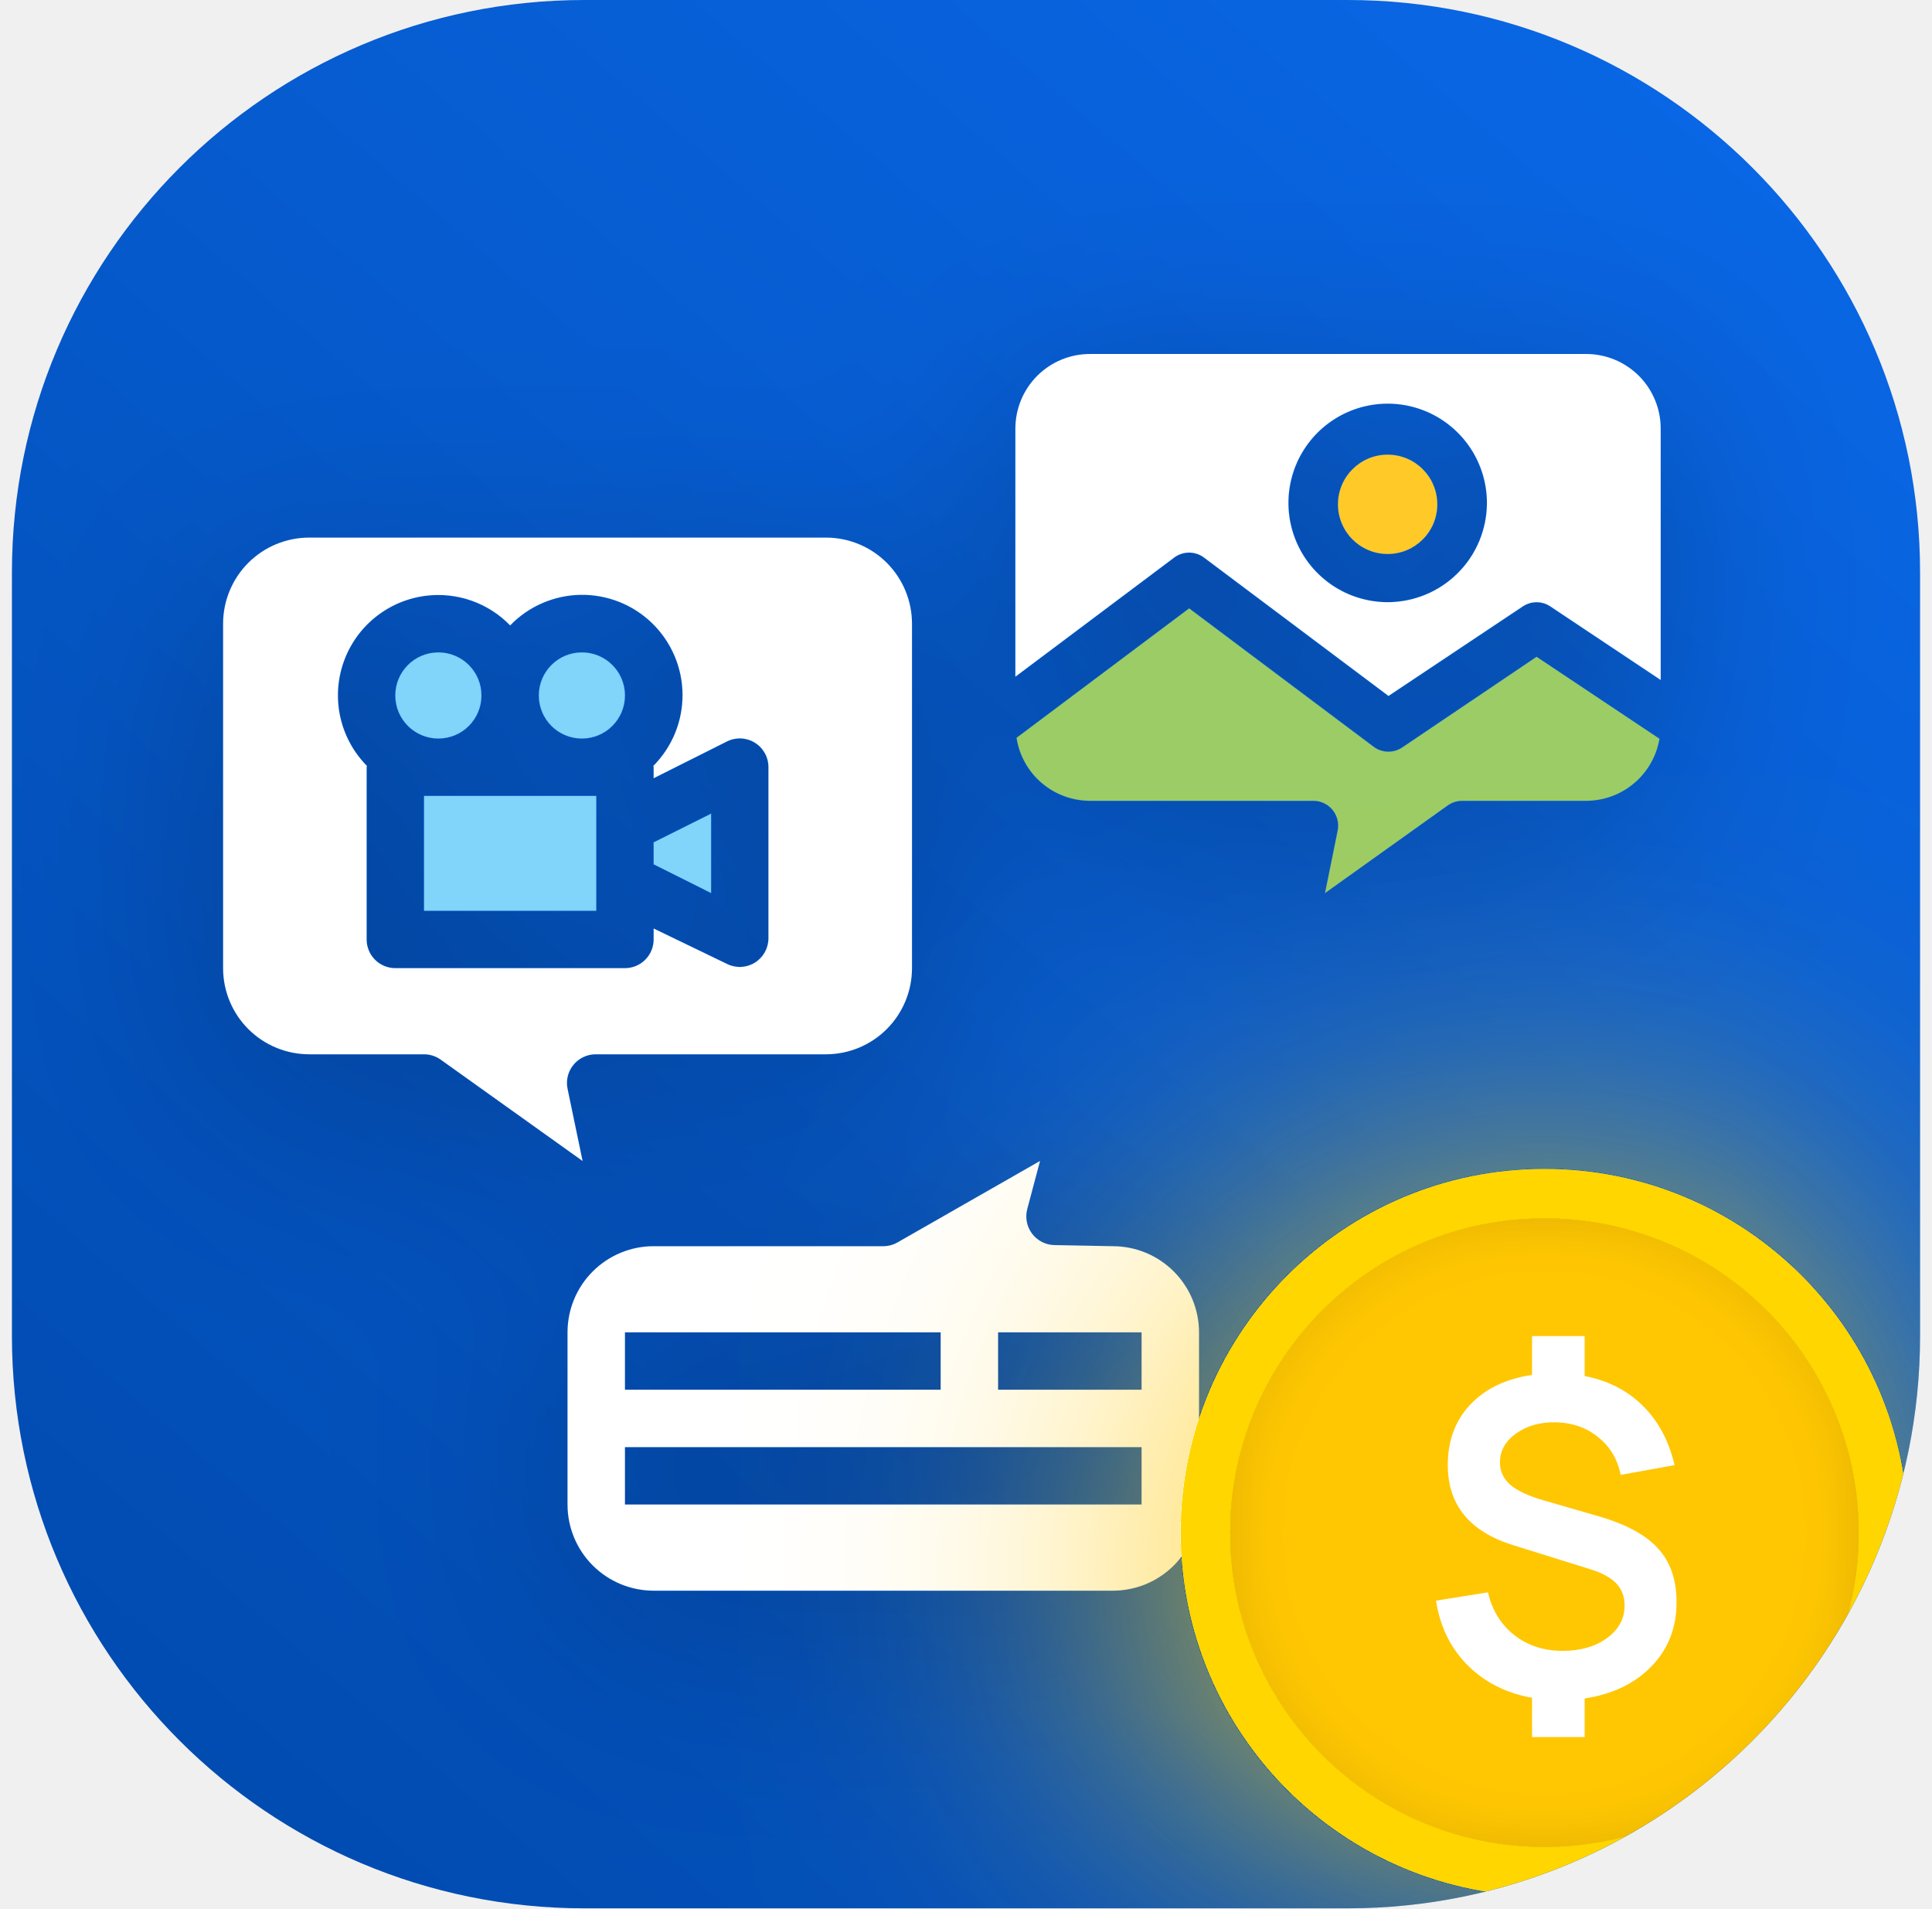
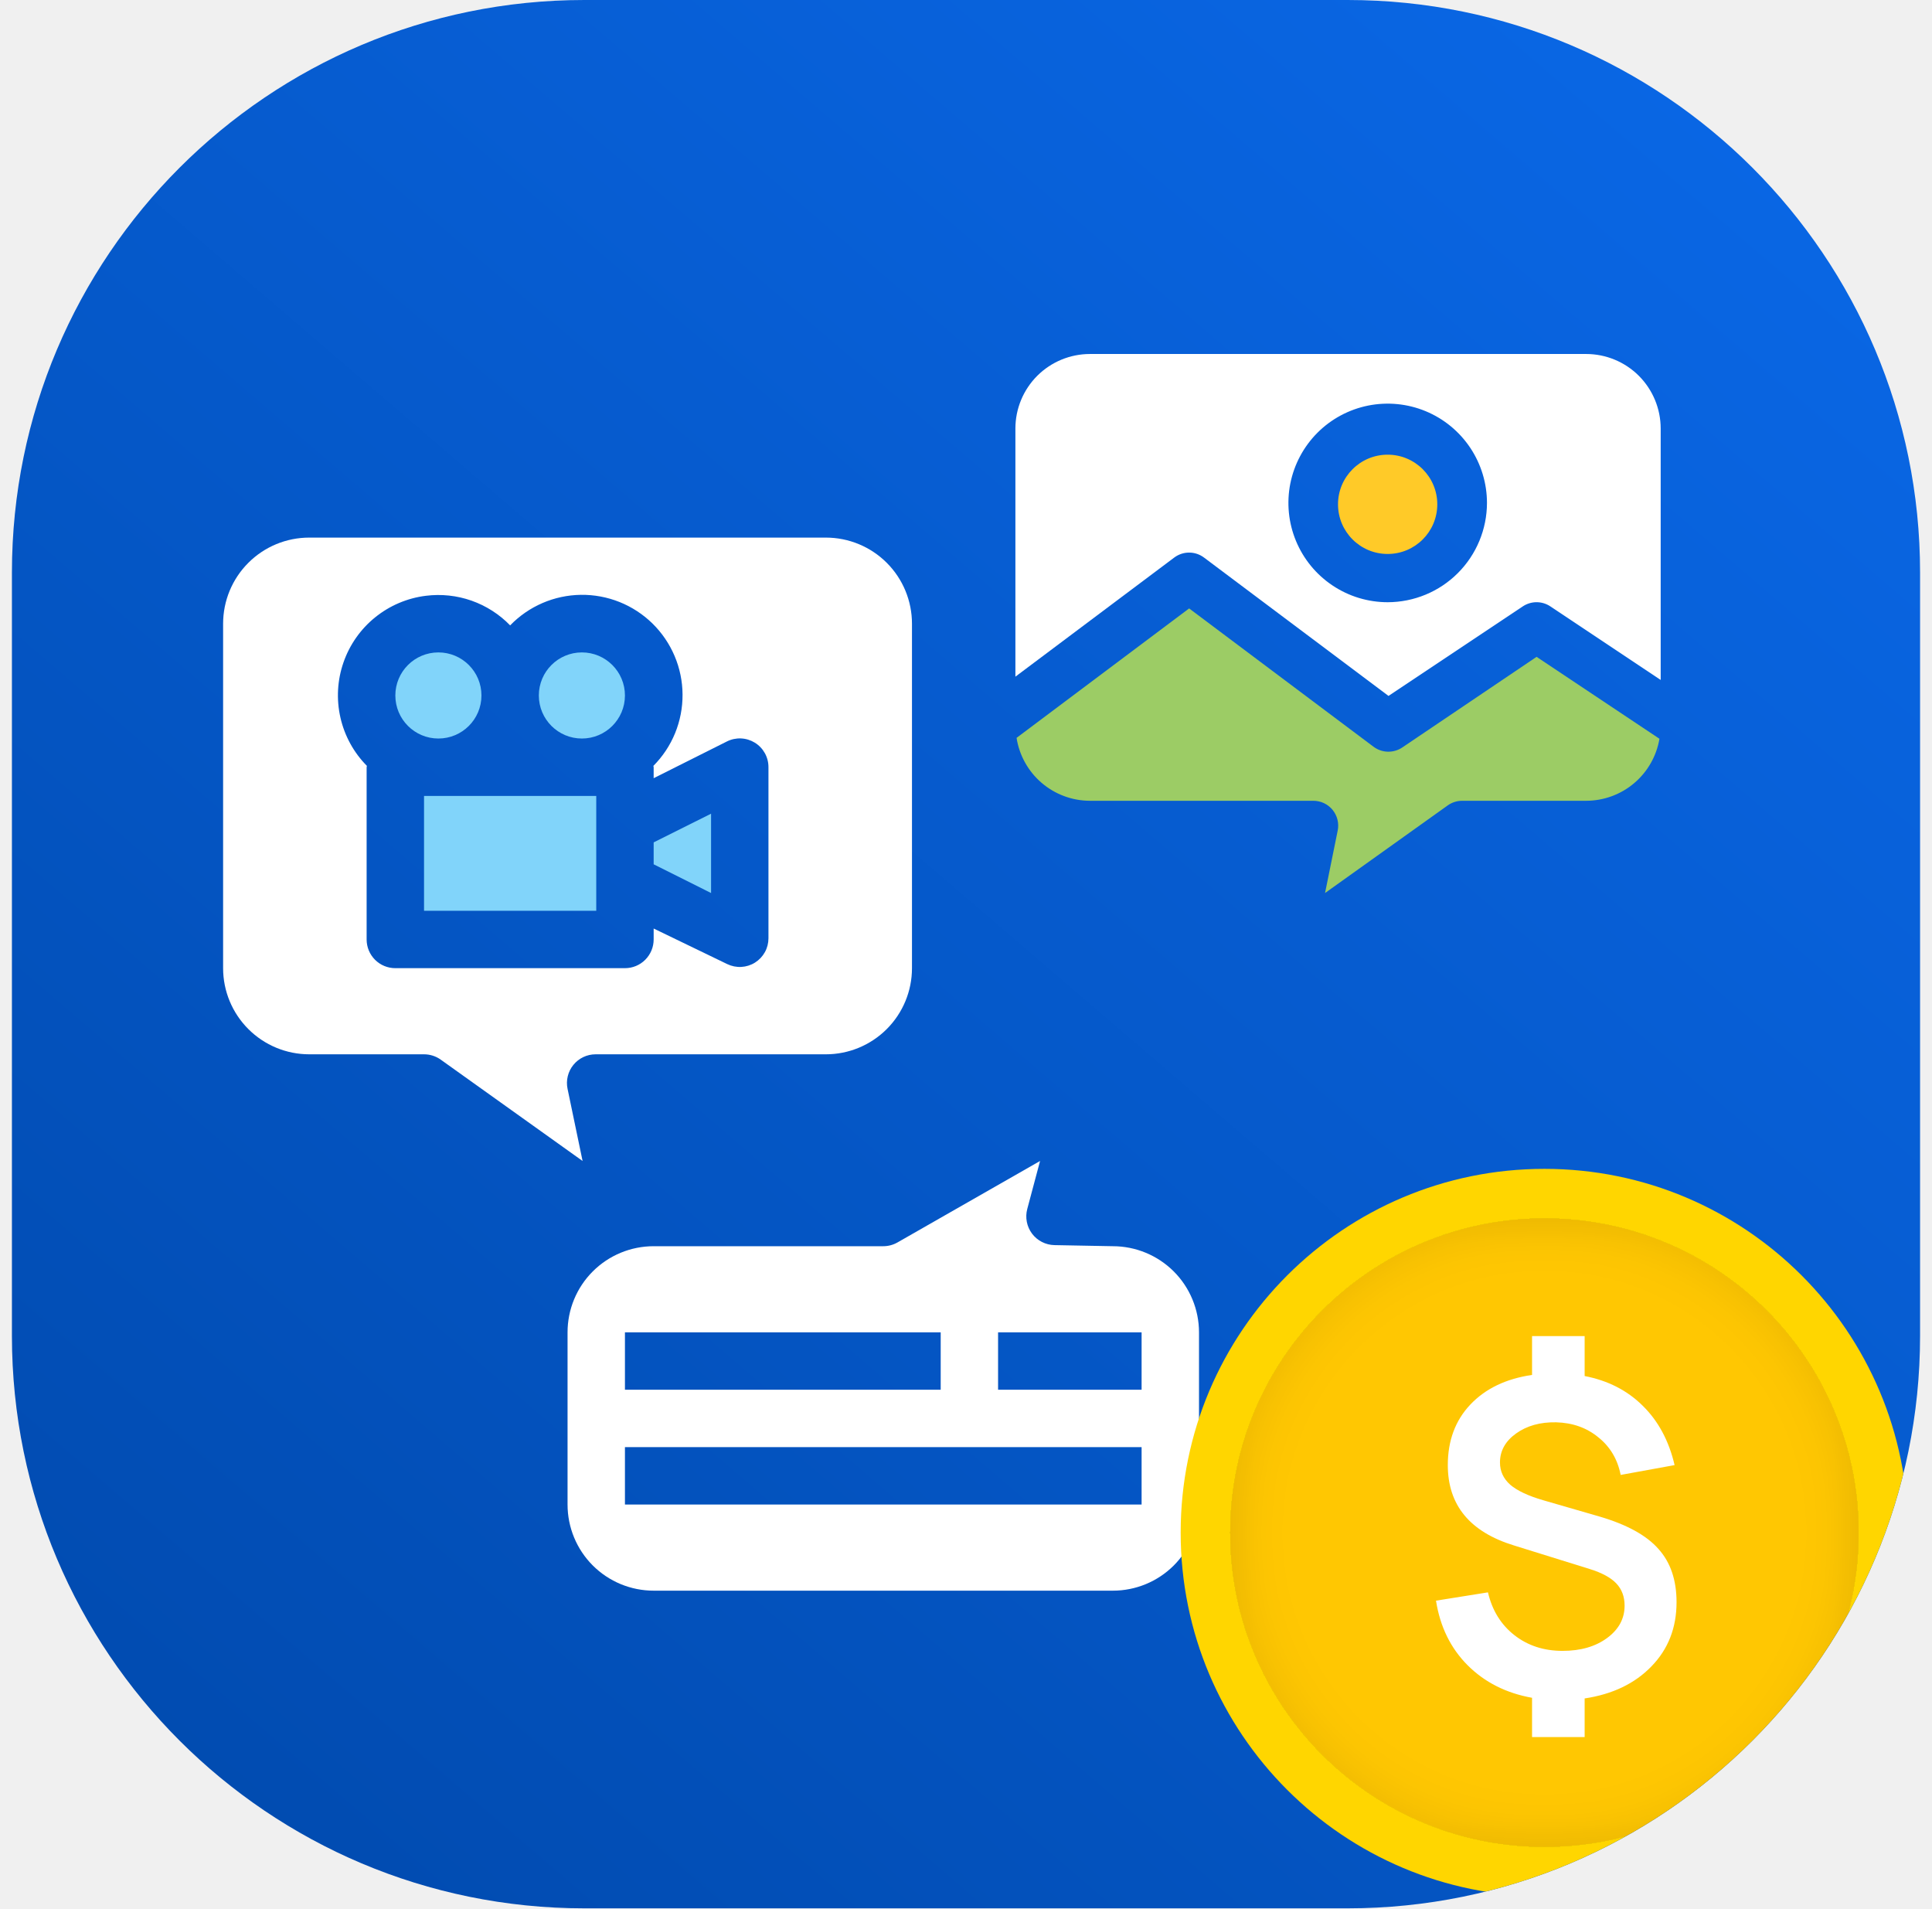
<svg xmlns="http://www.w3.org/2000/svg" width="81" height="80" viewBox="0 0 81 80" fill="none">
-   <rect x="0.5" width="80" height="80" rx="24" fill="url(#paint0_linear_492_2268)" />
-   <g filter="url(#filter0_d_492_2268)">
-     <path d="M24.998 33.367H17.778V38.181H24.998V33.367Z" fill="#81D4FA" />
-     <path d="M18.379 30.96C19.376 30.96 20.184 30.152 20.184 29.155C20.184 28.158 19.376 27.35 18.379 27.35C17.382 27.35 16.574 28.158 16.574 29.155C16.574 30.152 17.382 30.96 18.379 30.96Z" fill="#81D4FA" />
-     <path d="M12.964 44.197H17.778C18.028 44.197 18.273 44.276 18.477 44.421L24.425 48.67L23.795 45.646C23.758 45.471 23.761 45.29 23.803 45.116C23.846 44.943 23.926 44.78 24.039 44.642C24.152 44.503 24.294 44.391 24.456 44.314C24.617 44.237 24.794 44.197 24.973 44.197H34.625C35.583 44.197 36.501 43.817 37.178 43.14C37.855 42.463 38.235 41.545 38.235 40.587V26.147C38.235 25.189 37.855 24.271 37.178 23.594C36.501 22.917 35.583 22.537 34.625 22.537H12.964C12.007 22.537 11.088 22.917 10.411 23.594C9.734 24.271 9.354 25.189 9.354 26.147V40.587C9.354 41.545 9.734 42.463 10.411 43.14C11.088 43.817 12.007 44.197 12.964 44.197ZM17.856 24.975C18.5 24.895 19.155 24.965 19.768 25.18C20.381 25.396 20.936 25.75 21.388 26.217C21.774 25.818 22.234 25.5 22.744 25.28C23.253 25.06 23.801 24.943 24.356 24.936C24.91 24.929 25.461 25.032 25.976 25.238C26.491 25.444 26.96 25.751 27.356 26.139C27.752 26.528 28.067 26.991 28.283 27.501C28.5 28.012 28.613 28.561 28.616 29.115C28.62 29.67 28.514 30.22 28.304 30.733C28.094 31.247 27.784 31.714 27.393 32.107C27.394 32.127 27.405 32.144 27.405 32.164V32.623L30.475 31.083C30.659 30.991 30.863 30.947 31.068 30.956C31.273 30.965 31.472 31.026 31.647 31.134C31.822 31.242 31.966 31.393 32.066 31.572C32.166 31.751 32.218 31.953 32.218 32.158V39.334C32.218 39.537 32.166 39.738 32.068 39.916C31.969 40.094 31.827 40.244 31.654 40.353C31.482 40.461 31.284 40.523 31.081 40.535C30.878 40.546 30.675 40.505 30.491 40.416L27.405 38.925V39.384C27.405 39.703 27.278 40.009 27.052 40.235C26.827 40.461 26.52 40.587 26.201 40.587H16.574C16.255 40.587 15.949 40.461 15.723 40.235C15.498 40.009 15.371 39.703 15.371 39.384V32.164C15.371 32.144 15.381 32.127 15.382 32.107C14.83 31.549 14.445 30.846 14.271 30.08C14.098 29.314 14.142 28.514 14.4 27.772C14.657 27.029 15.117 26.374 15.728 25.88C16.339 25.386 17.076 25.072 17.856 24.975Z" fill="white" />
-     <path d="M50.269 63.073V55.853C50.268 54.896 49.887 53.978 49.21 53.301C48.533 52.624 47.616 52.244 46.659 52.243L44.208 52.196C44.026 52.193 43.846 52.148 43.684 52.065C43.521 51.982 43.38 51.863 43.27 51.718C43.16 51.572 43.084 51.403 43.05 51.224C43.015 51.045 43.021 50.86 43.068 50.683L43.604 48.669L37.629 52.084C37.447 52.188 37.241 52.243 37.032 52.243H27.405C26.447 52.243 25.529 52.623 24.852 53.3C24.175 53.977 23.794 54.895 23.794 55.853V63.073C23.794 64.031 24.175 64.949 24.852 65.626C25.529 66.303 26.447 66.683 27.405 66.683H46.659C47.616 66.683 48.535 66.303 49.212 65.626C49.889 64.949 50.269 64.031 50.269 63.073ZM41.845 55.853H47.862V58.26H41.845V55.853ZM26.201 55.853H39.438V58.26H26.201V55.853ZM26.201 63.073V60.666H47.862V63.073H26.201Z" fill="white" />
-     <path d="M29.812 34.111L27.405 35.314V36.233L29.812 37.437V34.111Z" fill="#81D4FA" />
-     <path d="M24.396 30.96C25.393 30.96 26.201 30.152 26.201 29.155C26.201 28.158 25.393 27.35 24.396 27.35C23.399 27.35 22.591 28.158 22.591 29.155C22.591 30.152 23.399 30.96 24.396 30.96Z" fill="#81D4FA" />
-     <path d="M58.177 23.223C59.327 23.223 60.258 22.291 60.258 21.142C60.258 19.993 59.327 19.061 58.177 19.061C57.028 19.061 56.096 19.993 56.096 21.142C56.096 22.291 57.028 23.223 58.177 23.223Z" fill="#FFCA28" />
-     <path d="M57.587 31.305L49.855 25.506L42.62 30.931C42.734 31.665 43.106 32.334 43.669 32.817C44.233 33.301 44.95 33.568 45.693 33.57H55.064C55.218 33.57 55.37 33.604 55.51 33.67C55.649 33.736 55.772 33.832 55.87 33.952C55.967 34.071 56.037 34.211 56.074 34.36C56.111 34.51 56.114 34.666 56.084 34.817L55.553 37.437L60.696 33.763C60.873 33.638 61.084 33.57 61.301 33.57H66.503C67.24 33.568 67.951 33.306 68.513 32.831C69.075 32.355 69.45 31.696 69.573 30.97L64.422 27.536L58.793 31.334C58.614 31.455 58.401 31.517 58.185 31.512C57.969 31.507 57.76 31.434 57.587 31.305Z" fill="#9CCC65" />
-     <path d="M66.503 14.84H45.692C44.865 14.841 44.071 15.17 43.486 15.755C42.901 16.341 42.572 17.134 42.571 17.962V28.367L49.23 23.372C49.41 23.238 49.629 23.165 49.854 23.165C50.079 23.165 50.298 23.238 50.478 23.372L58.214 29.174L63.845 25.42C64.016 25.306 64.216 25.245 64.422 25.245C64.627 25.245 64.828 25.306 64.999 25.42L69.625 28.504V17.962C69.624 17.134 69.295 16.341 68.71 15.755C68.124 15.17 67.331 14.841 66.503 14.84ZM58.179 25.245C57.356 25.245 56.551 25.001 55.867 24.544C55.182 24.087 54.649 23.437 54.334 22.676C54.019 21.916 53.936 21.079 54.097 20.271C54.257 19.464 54.654 18.722 55.236 18.14C55.818 17.558 56.56 17.162 57.367 17.001C58.174 16.84 59.011 16.923 59.772 17.238C60.532 17.553 61.182 18.087 61.64 18.771C62.097 19.455 62.341 20.26 62.341 21.083C62.34 22.187 61.901 23.245 61.121 24.025C60.34 24.805 59.282 25.244 58.179 25.245Z" fill="white" />
-   </g>
-   <mask id="mask0_492_2268" style="mask-type:alpha" maskUnits="userSpaceOnUse" x="0" y="0" width="81" height="80">
-     <rect x="0.5" width="80" height="80" rx="24" fill="url(#paint1_linear_492_2268)" />
+   <rect x="0.5" y="0" width="80" height="80" rx="24" fill="url(#paint0_linear_873_211)" />
+   <path d="M24.998 33.367H17.778V38.181H24.998V33.367Z" fill="#81D4FA" />
+   <path d="M18.38 30.96C19.377 30.96 20.185 30.152 20.185 29.155C20.185 28.158 19.377 27.35 18.38 27.35C17.383 27.35 16.575 28.158 16.575 29.155C16.575 30.152 17.383 30.96 18.38 30.96Z" fill="#81D4FA" />
+   <path d="M12.964 44.198H17.778C18.029 44.198 18.273 44.276 18.477 44.421L24.425 48.67L23.795 45.646C23.758 45.471 23.761 45.29 23.804 45.116C23.846 44.943 23.926 44.78 24.039 44.642C24.152 44.503 24.294 44.391 24.456 44.314C24.617 44.237 24.794 44.198 24.973 44.198H34.625C35.583 44.198 36.501 43.817 37.178 43.14C37.855 42.463 38.235 41.545 38.235 40.587V26.147C38.235 25.189 37.855 24.271 37.178 23.594C36.501 22.917 35.583 22.537 34.625 22.537H12.964C12.007 22.537 11.088 22.917 10.412 23.594C9.734 24.271 9.354 25.189 9.354 26.147V40.587C9.354 41.545 9.734 42.463 10.412 43.14C11.088 43.817 12.007 44.198 12.964 44.198V44.198ZM17.856 24.976C18.5 24.895 19.155 24.965 19.768 25.18C20.381 25.396 20.936 25.751 21.388 26.217C21.774 25.818 22.235 25.5 22.744 25.28C23.253 25.06 23.801 24.944 24.356 24.936C24.91 24.929 25.461 25.032 25.976 25.238C26.491 25.445 26.96 25.751 27.356 26.139C27.752 26.528 28.067 26.991 28.283 27.501C28.5 28.012 28.613 28.561 28.616 29.115C28.62 29.67 28.514 30.22 28.304 30.734C28.094 31.247 27.785 31.714 27.393 32.107C27.395 32.127 27.405 32.144 27.405 32.164V32.623L30.476 31.083C30.659 30.991 30.863 30.947 31.068 30.956C31.273 30.965 31.472 31.027 31.647 31.134C31.822 31.242 31.966 31.393 32.066 31.572C32.166 31.751 32.218 31.953 32.218 32.158V39.334C32.218 39.537 32.167 39.738 32.068 39.916C31.969 40.094 31.827 40.244 31.654 40.353C31.482 40.461 31.285 40.523 31.081 40.535C30.878 40.546 30.675 40.505 30.491 40.417L27.405 38.925V39.384C27.405 39.703 27.278 40.009 27.052 40.235C26.827 40.461 26.521 40.587 26.201 40.587H16.574C16.255 40.587 15.949 40.461 15.723 40.235C15.498 40.009 15.371 39.703 15.371 39.384V32.164C15.371 32.144 15.381 32.127 15.383 32.107C14.83 31.549 14.445 30.846 14.272 30.08C14.098 29.314 14.142 28.514 14.4 27.772C14.657 27.029 15.117 26.374 15.728 25.88C16.339 25.386 17.076 25.072 17.856 24.976V24.976Z" fill="white" />
+   <path d="M50.269 63.073V55.853C50.268 54.896 49.887 53.978 49.211 53.301C48.534 52.625 47.616 52.244 46.659 52.243L44.208 52.197C44.026 52.193 43.846 52.148 43.684 52.065C43.521 51.982 43.38 51.864 43.27 51.718C43.16 51.572 43.085 51.403 43.05 51.224C43.015 51.045 43.021 50.86 43.068 50.684L43.605 48.67L37.629 52.084C37.447 52.188 37.241 52.243 37.032 52.243H27.405C26.447 52.243 25.529 52.623 24.852 53.3C24.175 53.977 23.795 54.895 23.795 55.853V63.073C23.795 64.031 24.175 64.949 24.852 65.626C25.529 66.303 26.447 66.683 27.405 66.683H46.659C47.616 66.683 48.535 66.303 49.212 65.626C49.889 64.949 50.269 64.031 50.269 63.073ZM41.845 55.853H47.862V58.26H41.845V55.853ZM26.201 55.853H39.439V58.26H26.201V55.853ZM26.201 63.073V60.666H47.862V63.073H26.201Z" fill="white" />
+   <path d="M29.812 34.111L27.405 35.314V36.233L29.812 37.437V34.111Z" fill="#81D4FA" />
+   <path d="M24.396 30.96C25.393 30.96 26.201 30.152 26.201 29.155C26.201 28.158 25.393 27.35 24.396 27.35C23.399 27.35 22.591 28.158 22.591 29.155C22.591 30.152 23.399 30.96 24.396 30.96Z" fill="#81D4FA" />
+   <path d="M58.178 23.223C59.327 23.223 60.259 22.292 60.259 21.142C60.259 19.993 59.327 19.061 58.178 19.061C57.028 19.061 56.097 19.993 56.097 21.142C56.097 22.292 57.028 23.223 58.178 23.223Z" fill="#FFCA28" />
+   <path d="M57.587 31.305L49.855 25.506L42.62 30.932C42.734 31.665 43.106 32.334 43.67 32.818C44.233 33.301 44.95 33.568 45.693 33.57H55.064C55.218 33.57 55.371 33.604 55.51 33.67C55.649 33.736 55.772 33.833 55.87 33.952C55.967 34.071 56.037 34.211 56.074 34.36C56.111 34.51 56.115 34.666 56.084 34.817L55.553 37.437L60.696 33.764C60.873 33.638 61.084 33.57 61.301 33.57H66.504C67.24 33.568 67.952 33.307 68.513 32.831C69.075 32.355 69.451 31.696 69.573 30.97L64.422 27.536L58.793 31.334C58.614 31.455 58.401 31.517 58.185 31.512C57.969 31.507 57.76 31.434 57.587 31.305Z" fill="#9CCC65" />
+   <path d="M66.504 14.84H45.693C44.865 14.841 44.072 15.17 43.486 15.755C42.901 16.341 42.572 17.134 42.571 17.962V28.367L49.231 23.373C49.411 23.238 49.63 23.165 49.855 23.165C50.08 23.165 50.298 23.238 50.478 23.373L58.214 29.174L63.845 25.42C64.016 25.306 64.217 25.245 64.422 25.245C64.628 25.245 64.828 25.306 64.999 25.42L69.625 28.504V17.962C69.624 17.134 69.295 16.341 68.71 15.755C68.125 15.17 67.331 14.841 66.504 14.84V14.84ZM58.179 25.246C57.356 25.246 56.551 25.002 55.867 24.544C55.182 24.087 54.649 23.437 54.334 22.676C54.019 21.916 53.937 21.079 54.097 20.271C54.258 19.464 54.654 18.723 55.236 18.14C55.818 17.558 56.56 17.162 57.367 17.001C58.175 16.841 59.012 16.923 59.772 17.238C60.533 17.553 61.183 18.087 61.64 18.771C62.097 19.456 62.342 20.26 62.342 21.084C62.34 22.187 61.901 23.245 61.121 24.025C60.341 24.806 59.283 25.244 58.179 25.246Z" fill="white" />
+   <mask id="mask0_873_211" style="mask-type:alpha" maskUnits="userSpaceOnUse" x="0" y="0" width="81" height="81">
+     <rect x="0.5" y="0" width="80" height="80" rx="24" fill="url(#paint1_linear_873_211)" />
  </mask>
-   <g mask="url(#mask0_492_2268)">
-     <g filter="url(#filter1_d_492_2268)">
-       <circle cx="64.75" cy="64.25" r="15.25" fill="#FFD600" />
-       <g filter="url(#filter2_i_492_2268)">
-         <circle cx="64.751" cy="64.25" r="13.171" fill="#FFC702" />
-       </g>
-       <path d="M64.232 72.821H66.437V71.201C67.608 71.024 68.542 70.576 69.237 69.856C69.939 69.136 70.29 68.239 70.29 67.166C70.29 66.238 70.037 65.494 69.53 64.933C69.03 64.365 68.209 63.914 67.069 63.578L64.698 62.892C64.07 62.709 63.609 62.492 63.316 62.242C63.03 61.986 62.886 61.675 62.886 61.309C62.886 60.821 63.112 60.415 63.564 60.092C64.015 59.768 64.573 59.613 65.238 59.625C65.934 59.643 66.525 59.854 67.014 60.256C67.508 60.653 67.819 61.178 67.947 61.83L70.207 61.419C69.969 60.4 69.524 59.57 68.871 58.929C68.225 58.289 67.413 57.874 66.437 57.685V56.01H64.232V57.639C63.14 57.798 62.276 58.213 61.642 58.884C61.013 59.549 60.699 60.394 60.699 61.419C60.699 63.096 61.623 64.219 63.472 64.786L66.647 65.775C67.16 65.933 67.532 66.135 67.764 66.379C67.996 66.623 68.112 66.934 68.112 67.312C68.112 67.855 67.868 68.306 67.38 68.666C66.892 69.026 66.269 69.206 65.513 69.206C64.726 69.206 64.052 68.987 63.49 68.547C62.929 68.108 62.56 67.51 62.383 66.754L60.205 67.102C60.376 68.194 60.818 69.097 61.532 69.81C62.246 70.524 63.146 70.979 64.232 71.174V72.821Z" fill="white" />
+   <g mask="url(#mask0_873_211)">
+     <circle cx="64.75" cy="64.25" r="15.25" fill="#FFD600" />
+     <g filter="url(#filter0_i_873_211)">
+       <circle cx="64.751" cy="64.25" r="13.171" fill="#FFC702" />
    </g>
+     <path d="M64.232 72.821H66.437V71.201C67.609 71.025 68.542 70.576 69.238 69.856C69.939 69.136 70.29 68.24 70.29 67.166C70.29 66.239 70.037 65.494 69.53 64.933C69.03 64.365 68.21 63.914 67.069 63.578L64.699 62.892C64.07 62.709 63.61 62.493 63.317 62.242C63.03 61.986 62.887 61.675 62.887 61.309C62.887 60.821 63.112 60.415 63.564 60.092C64.015 59.769 64.573 59.613 65.239 59.625C65.934 59.644 66.526 59.854 67.014 60.257C67.508 60.653 67.819 61.178 67.947 61.831L70.208 61.419C69.97 60.4 69.524 59.57 68.871 58.93C68.225 58.289 67.413 57.874 66.437 57.685V56.01H64.232V57.639C63.14 57.798 62.276 58.213 61.642 58.884C61.014 59.549 60.7 60.394 60.7 61.419C60.7 63.096 61.624 64.219 63.472 64.787L66.648 65.775C67.16 65.933 67.532 66.135 67.764 66.379C67.996 66.623 68.112 66.934 68.112 67.312C68.112 67.855 67.868 68.307 67.38 68.667C66.892 69.026 66.269 69.207 65.513 69.207C64.726 69.207 64.052 68.987 63.491 68.548C62.929 68.108 62.56 67.51 62.383 66.754L60.205 67.102C60.376 68.194 60.819 69.097 61.532 69.811C62.246 70.524 63.146 70.979 64.232 71.174V72.821Z" fill="white" />
  </g>
  <defs>
-     <filter id="filter0_d_492_2268" x="0.354" y="7.84" width="78.271" height="69.843" filterUnits="userSpaceOnUse" color-interpolation-filters="sRGB">
-       <feFlood flood-opacity="0" result="BackgroundImageFix" />
-       <feColorMatrix in="SourceAlpha" type="matrix" values="0 0 0 0 0 0 0 0 0 0 0 0 0 0 0 0 0 0 127 0" result="hardAlpha" />
-       <feOffset dy="2" />
-       <feGaussianBlur stdDeviation="4.5" />
-       <feComposite in2="hardAlpha" operator="out" />
-       <feColorMatrix type="matrix" values="0 0 0 0 0 0 0 0 0 0 0 0 0 0 0 0 0 0 0.25 0" />
-       <feBlend mode="normal" in2="BackgroundImageFix" result="effect1_dropShadow_492_2268" />
-       <feBlend mode="normal" in="SourceGraphic" in2="effect1_dropShadow_492_2268" result="shape" />
-     </filter>
-     <filter id="filter1_d_492_2268" x="31" y="32.5" width="67.5" height="67.5" filterUnits="userSpaceOnUse" color-interpolation-filters="sRGB">
-       <feFlood flood-opacity="0" result="BackgroundImageFix" />
-       <feColorMatrix in="SourceAlpha" type="matrix" values="0 0 0 0 0 0 0 0 0 0 0 0 0 0 0 0 0 0 127 0" result="hardAlpha" />
-       <feOffset dy="2" />
-       <feGaussianBlur stdDeviation="9.25" />
-       <feComposite in2="hardAlpha" operator="out" />
-       <feColorMatrix type="matrix" values="0 0 0 0 1 0 0 0 0 0.78 0 0 0 0 0 0 0 0 1 0" />
-       <feBlend mode="normal" in2="BackgroundImageFix" result="effect1_dropShadow_492_2268" />
-       <feBlend mode="normal" in="SourceGraphic" in2="effect1_dropShadow_492_2268" result="shape" />
-     </filter>
-     <filter id="filter2_i_492_2268" x="51.58" y="51.08" width="26.341" height="26.341" filterUnits="userSpaceOnUse" color-interpolation-filters="sRGB">
+     <filter id="filter0_i_873_211" x="51.58" y="51.08" width="26.341" height="26.341" filterUnits="userSpaceOnUse" color-interpolation-filters="sRGB">
      <feFlood flood-opacity="0" result="BackgroundImageFix" />
      <feBlend mode="normal" in="SourceGraphic" in2="BackgroundImageFix" result="shape" />
      <feColorMatrix in="SourceAlpha" type="matrix" values="0 0 0 0 0 0 0 0 0 0 0 0 0 0 0 0 0 0 127 0" result="hardAlpha" />
      <feOffset />
      <feGaussianBlur stdDeviation="1.159" />
      <feComposite in2="hardAlpha" operator="arithmetic" k2="-1" k3="1" />
      <feColorMatrix type="matrix" values="0 0 0 0 0 0 0 0 0 0 0 0 0 0 0 0 0 0 0.09 0" />
-       <feBlend mode="normal" in2="shape" result="effect1_innerShadow_492_2268" />
+       <feBlend mode="normal" in2="shape" result="effect1_innerShadow_873_211" />
    </filter>
-     <linearGradient id="paint0_linear_492_2268" x1="80.5" y1="-9" x2="0.5" y2="84.25" gradientUnits="userSpaceOnUse">
+     <linearGradient id="paint0_linear_873_211" x1="80.5" y1="-9" x2="0.5" y2="84.25" gradientUnits="userSpaceOnUse">
      <stop stop-color="#0B6BED" />
      <stop offset="1" stop-color="#0048AA" />
    </linearGradient>
-     <linearGradient id="paint1_linear_492_2268" x1="80.5" y1="-9" x2="0.5" y2="84.25" gradientUnits="userSpaceOnUse">
+     <linearGradient id="paint1_linear_873_211" x1="80.5" y1="-9" x2="0.5" y2="84.25" gradientUnits="userSpaceOnUse">
      <stop stop-color="#FF8844" />
      <stop offset="1" stop-color="#FF5D00" />
    </linearGradient>
  </defs>
</svg>
